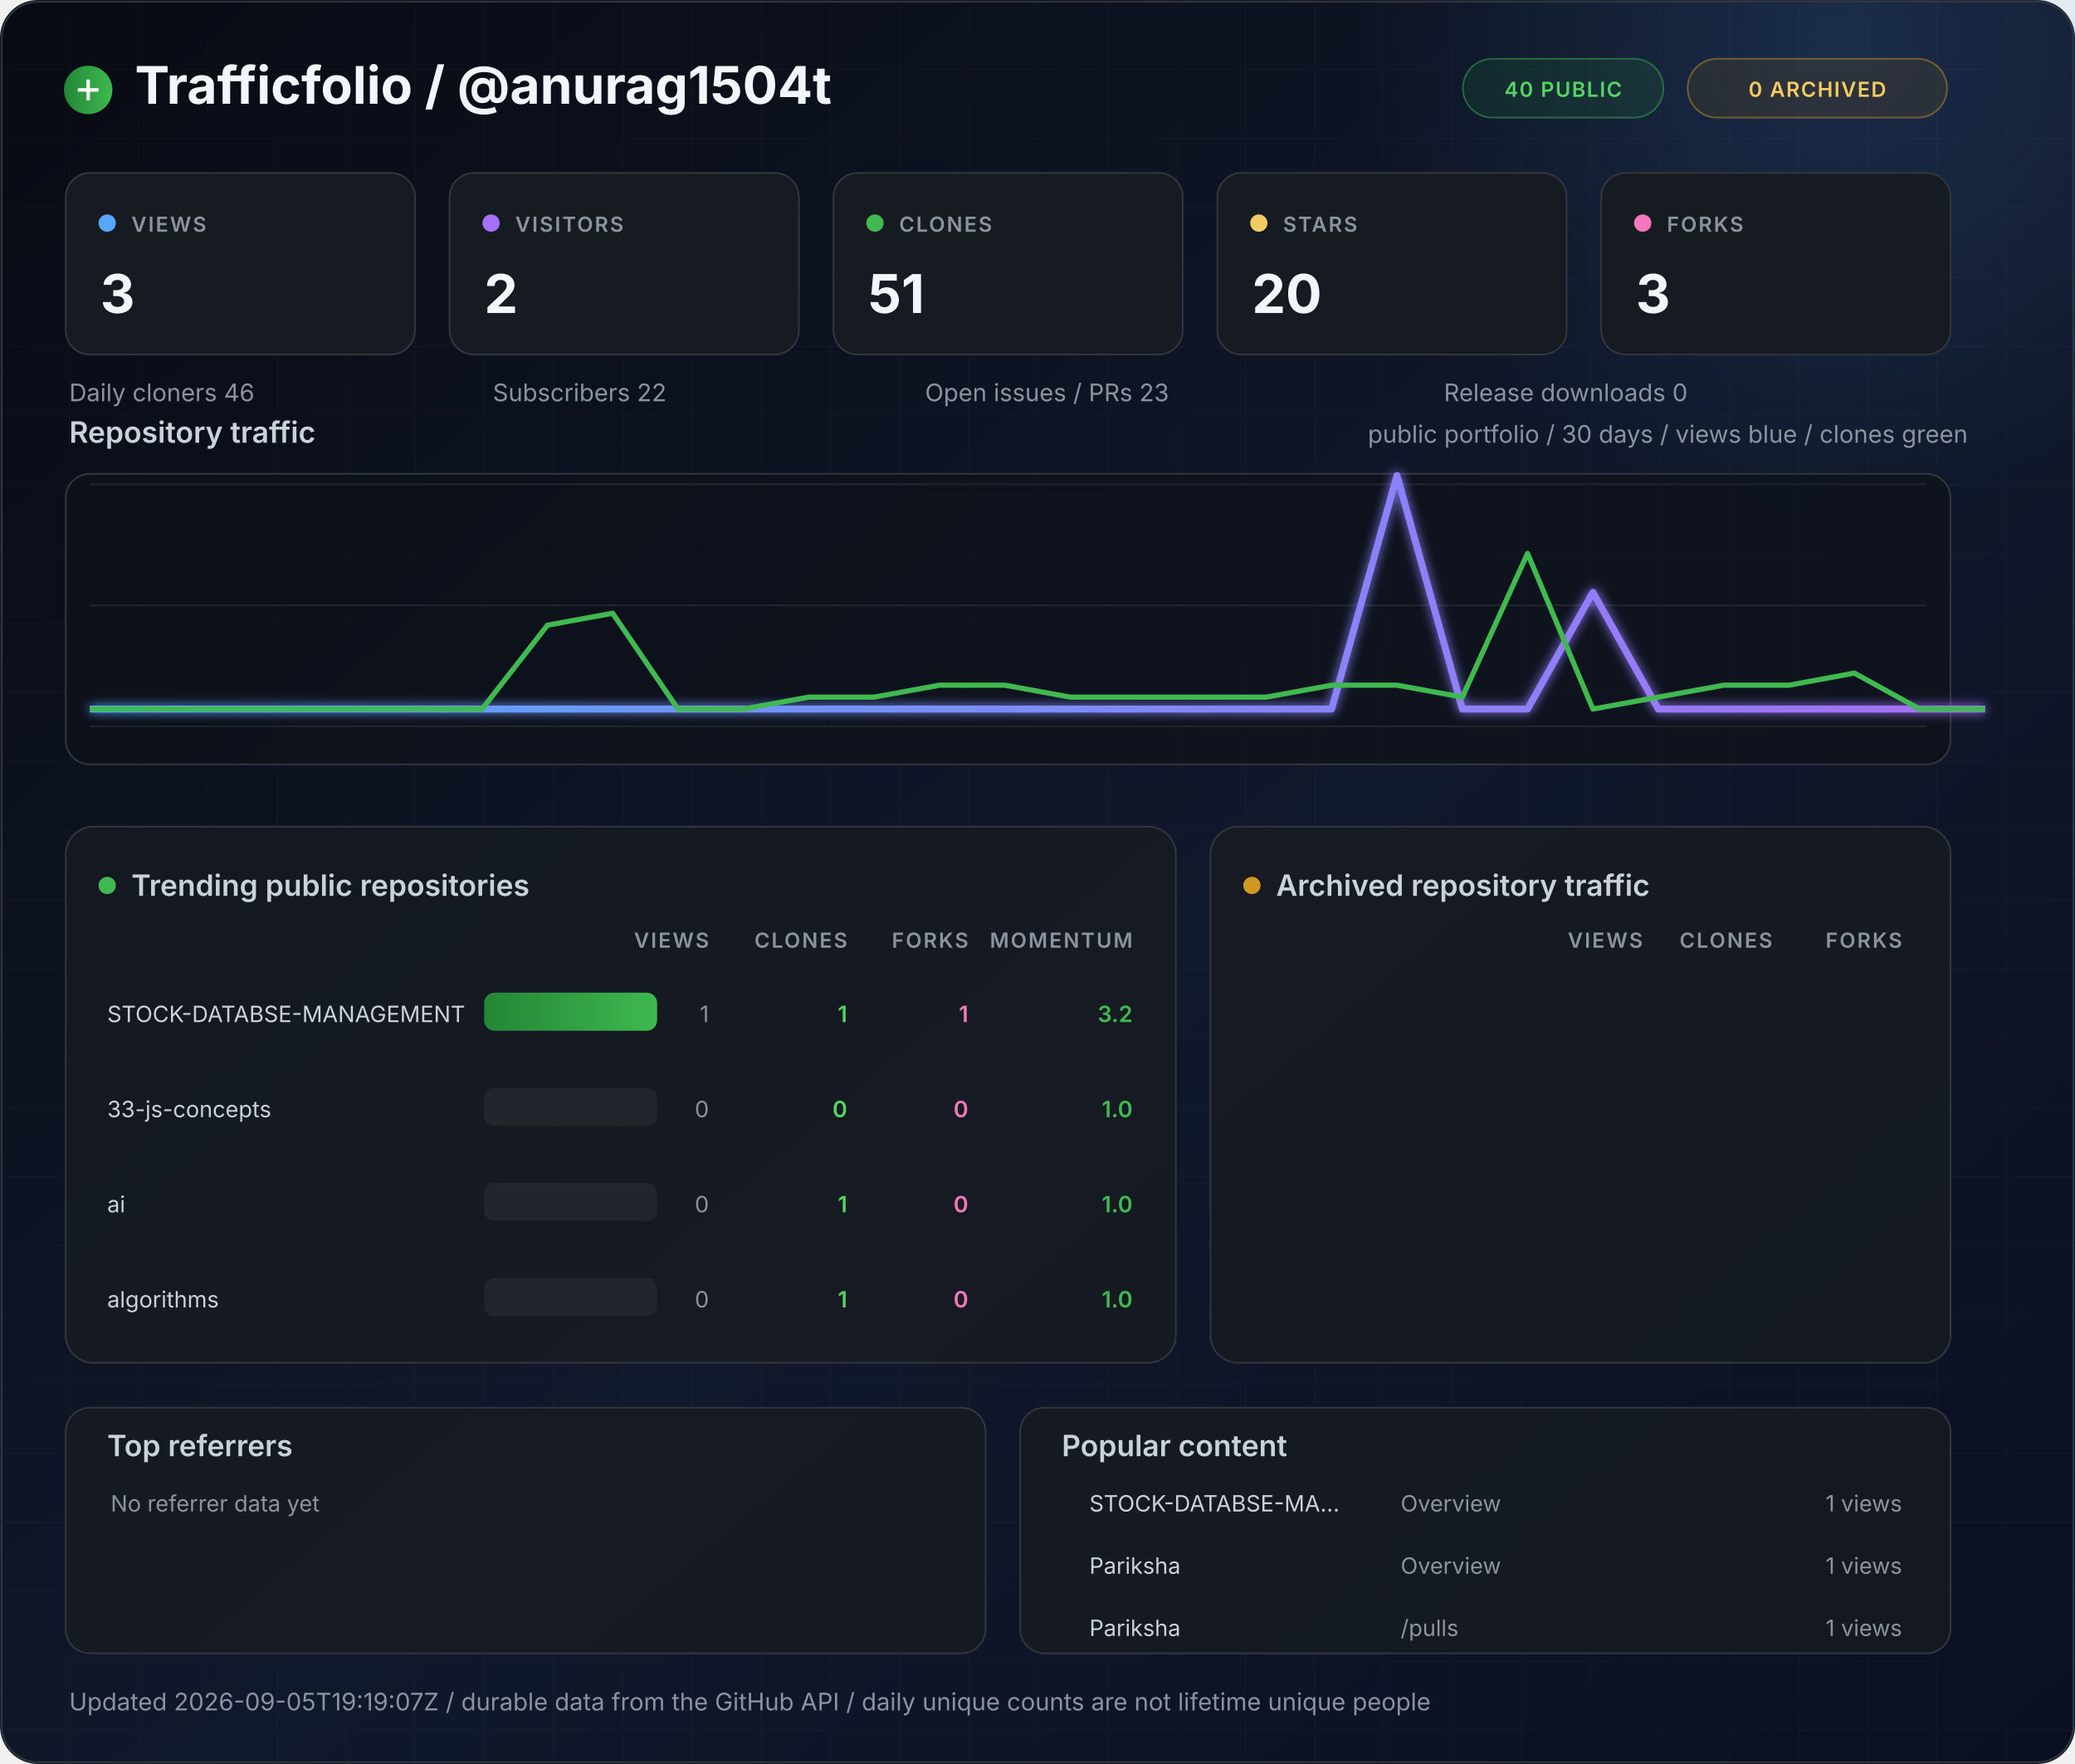
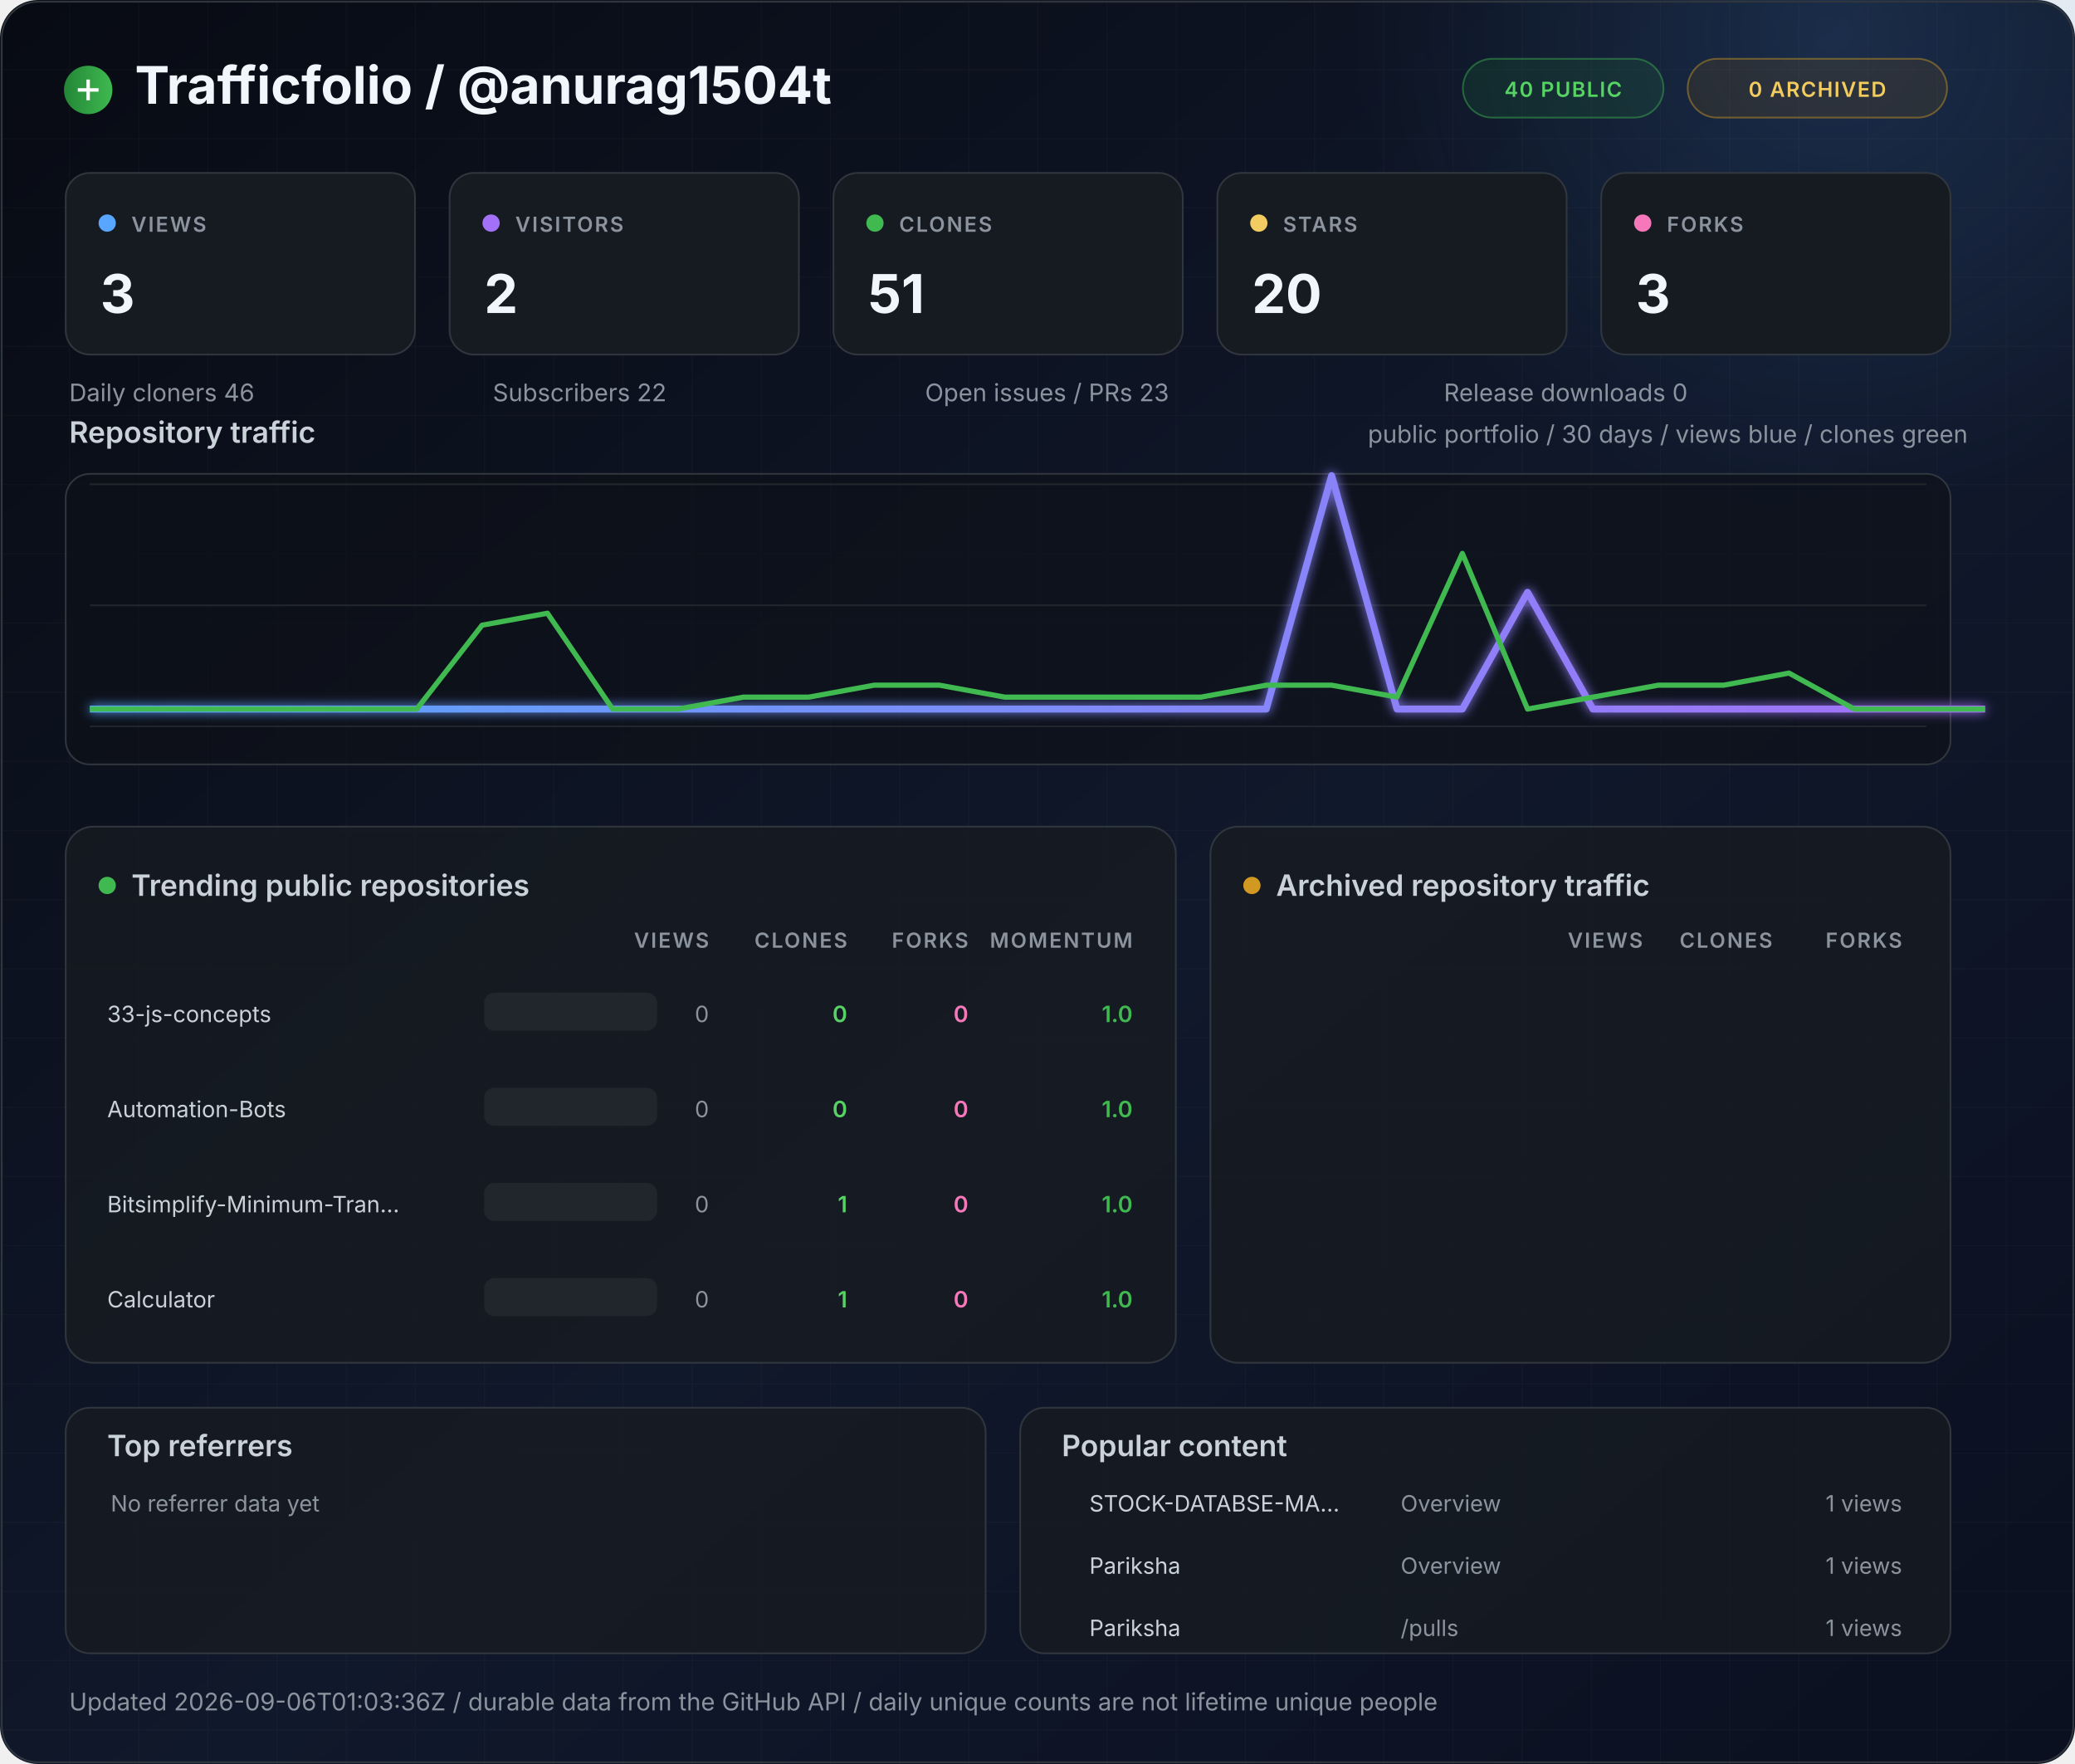
<svg xmlns="http://www.w3.org/2000/svg" width="1200" height="1020" viewBox="0 0 1200 1020" role="img" aria-label="Trafficfolio GitHub analytics dashboard for anurag1504t">
  <defs>
    <linearGradient id="bg" x1="0" y1="0" x2="1" y2="1">
      <stop stop-color="#080b13" />
      <stop offset=".55" stop-color="#10182b" />
      <stop offset="1" stop-color="#0b1020" />
    </linearGradient>
    <linearGradient id="line" x1="0" y1="0" x2="1" y2="0">
      <stop stop-color="#58a6ff" />
      <stop offset="1" stop-color="#a371f7" />
    </linearGradient>
    <linearGradient id="bar" x1="0" y1="0" x2="1" y2="0">
      <stop stop-color="#238636" />
      <stop offset="1" stop-color="#3fb950" />
    </linearGradient>
    <linearGradient id="archiveBar" x1="0" y1="0" x2="1" y2="0">
      <stop stop-color="#9e6a03" />
      <stop offset="1" stop-color="#f2cc60" />
    </linearGradient>
    <radialGradient id="ambient">
      <stop stop-color="#58a6ff" stop-opacity=".16" />
      <stop offset="1" stop-color="#58a6ff" stop-opacity="0" />
    </radialGradient>
    <pattern id="grid" width="40" height="40" patternUnits="userSpaceOnUse">
      <path d="M40 0H0V40" fill="none" stroke="#ffffff" stroke-opacity=".025" />
    </pattern>
    <filter id="glow">
      <feGaussianBlur stdDeviation="3" result="b" />
      <feMerge>
        <feMergeNode in="b" />
        <feMergeNode in="SourceGraphic" />
      </feMerge>
    </filter>
    <style>
    .title{font:750 30px -apple-system,BlinkMacSystemFont,"Segoe UI",sans-serif;fill:#f0f6fc}
    .subtitle{font:14px -apple-system,BlinkMacSystemFont,"Segoe UI",sans-serif;fill:#8b949e}
    .label{font:600 12px -apple-system,BlinkMacSystemFont,"Segoe UI",sans-serif;fill:#8b949e;letter-spacing:1px}
    .metric{font:700 31px -apple-system,BlinkMacSystemFont,"Segoe UI",sans-serif;fill:#f0f6fc}
    .section{font:600 17px -apple-system,BlinkMacSystemFont,"Segoe UI",sans-serif;fill:#c9d1d9}
    .repo,.value,.trend,.archive,.clone,.fork{font:13px -apple-system,BlinkMacSystemFont,"Segoe UI",sans-serif;fill:#c9d1d9}
    .value{fill:#8b949e} .trend{fill:#3fb950;font-weight:600} .archive{fill:#d29922}
    .clone{fill:#56d364;font-weight:600} .fork{fill:#f778ba;font-weight:600}
    .pill{font:600 12px -apple-system,BlinkMacSystemFont,"Segoe UI",sans-serif;letter-spacing:.7px}
  </style>
  </defs>
  <rect width="1200" height="1020" rx="22" fill="url(#bg)" />
  <rect width="1200" height="1020" rx="22" fill="url(#grid)" />
  <circle cx="1060" cy="20" r="280" fill="url(#ambient)" />
  <rect x="1" y="1" width="1198" height="1018" rx="21" fill="none" stroke="#30363d" />
  <circle cx="51" cy="52" r="14" fill="url(#bar)" />
  <path d="M45 52h12M51 46v12" stroke="#fff" stroke-width="2" />
  <text x="78" y="60" class="title">Trafficfolio / @anurag1504t</text>
  <rect x="846" y="34" width="116" height="34" rx="17" fill="#238636" fill-opacity=".16" stroke="#3fb950" stroke-opacity=".45" />
  <text x="904" y="56" text-anchor="middle" class="pill" fill="#56d364">40 PUBLIC</text>
  <rect x="976" y="34" width="150" height="34" rx="17" fill="#9e6a03" fill-opacity=".14" stroke="#d29922" stroke-opacity=".45" />
  <text x="1051" y="56" text-anchor="middle" class="pill" fill="#f2cc60">0 ARCHIVED</text>
  <rect x="38" y="100" width="202" height="105" rx="14" fill="#161b22" stroke="#30363d" />
  <circle cx="62" cy="129" r="5" fill="#58a6ff" />
  <text x="76" y="134" class="label">VIEWS</text>
  <text x="58" y="181" class="metric">3</text>
  <rect x="260" y="100" width="202" height="105" rx="14" fill="#161b22" stroke="#30363d" />
  <circle cx="284" cy="129" r="5" fill="#a371f7" />
  <text x="298" y="134" class="label">VISITORS</text>
  <text x="280" y="181" class="metric">2</text>
  <rect x="482" y="100" width="202" height="105" rx="14" fill="#161b22" stroke="#30363d" />
  <circle cx="506" cy="129" r="5" fill="#3fb950" />
  <text x="520" y="134" class="label">CLONES</text>
  <text x="502" y="181" class="metric">51</text>
  <rect x="704" y="100" width="202" height="105" rx="14" fill="#161b22" stroke="#30363d" />
  <circle cx="728" cy="129" r="5" fill="#f2cc60" />
  <text x="742" y="134" class="label">STARS</text>
  <text x="724" y="181" class="metric">20</text>
  <rect x="926" y="100" width="202" height="105" rx="14" fill="#161b22" stroke="#30363d" />
  <circle cx="950" cy="129" r="5" fill="#f778ba" />
  <text x="964" y="134" class="label">FORKS</text>
  <text x="946" y="181" class="metric">3</text>
  <text x="40" y="232" class="subtitle">Daily cloners 46</text>
  <text x="285" y="232" class="subtitle">Subscribers 22</text>
  <text x="535" y="232" class="subtitle">Open issues / PRs 23</text>
  <text x="835" y="232" class="subtitle">Release downloads 0</text>
  <text x="40" y="256" class="section">Repository traffic</text>
  <text x="1138" y="256" text-anchor="end" class="subtitle">public portfolio / 30 days / views blue / clones green</text>
  <rect x="38" y="274" width="1090" height="168" rx="14" fill="#0d1117" fill-opacity=".62" stroke="#30363d" />
  <line x1="52" y1="420" x2="1114" y2="420" stroke="#21262d" />
  <line x1="52" y1="350" x2="1114" y2="350" stroke="#21262d" />
  <line x1="52" y1="280" x2="1114" y2="280" stroke="#21262d" />
-   <polyline points="52.0,410.0 89.8,410.0 127.6,410.0 165.4,410.0 203.2,410.0 241.0,410.0 278.8,410.0 316.6,410.0 354.3,410.0 392.1,410.0 429.9,410.0 467.7,410.0 505.5,410.0 543.3,410.0 581.1,410.0 618.9,410.0 656.7,410.0 694.5,410.0 732.3,410.0 770.1,410.0 807.9,275.0 845.7,410.0 883.4,410.0 921.2,342.5 959.0,410.0 996.8,410.0 1034.6,410.0 1072.4,410.0 1110.2,410.0 1148.0,410.0" fill="none" stroke="url(#line)" stroke-width="4" stroke-linejoin="round" filter="url(#glow)" />
-   <polyline points="52.0,410.0 89.8,410.0 127.6,410.0 165.4,410.0 203.2,410.0 241.0,410.0 278.8,410.0 316.6,361.5 354.3,354.6 392.1,410.0 429.9,410.0 467.7,403.1 505.5,403.1 543.3,396.2 581.1,396.2 618.9,403.1 656.7,403.1 694.5,403.1 732.3,403.1 770.1,396.2 807.9,396.2 845.7,403.1 883.4,320.0 921.2,410.0 959.0,403.1 996.8,396.2 1034.6,396.2 1072.4,389.2 1110.2,410.0 1148.0,410.0" fill="none" stroke="#3fb950" stroke-width="3" stroke-linejoin="round" />
+   <polyline points="52.0,410.0 89.8,410.0 127.6,410.0 165.4,410.0 203.2,410.0 241.0,410.0 278.8,410.0 316.6,410.0 354.3,410.0 392.1,410.0 429.9,410.0 467.7,410.0 505.5,410.0 543.3,410.0 581.1,410.0 618.9,410.0 656.7,410.0 694.5,410.0 732.3,410.0 770.1,275.0 807.9,410.0 845.7,410.0 883.4,342.5 921.2,410.0 959.0,410.0 996.8,410.0 1034.6,410.0 1072.4,410.0 1110.2,410.0 1148.0,410.0" fill="none" stroke="url(#line)" stroke-width="4" stroke-linejoin="round" filter="url(#glow)" />
+   <polyline points="52.0,410.0 89.8,410.0 127.6,410.0 165.4,410.0 203.2,410.0 241.0,410.0 278.8,361.5 316.6,354.6 354.3,410.0 392.1,410.0 429.9,403.1 467.7,403.1 505.5,396.2 543.3,396.2 581.1,403.1 618.9,403.1 656.7,403.1 694.5,403.1 732.3,396.2 770.1,396.2 807.9,403.1 845.7,320.0 883.4,410.0 921.2,403.1 959.0,396.2 996.8,396.2 1034.6,389.2 1072.4,410.0 1110.2,410.0 1148.0,410.0" fill="none" stroke="#3fb950" stroke-width="3" stroke-linejoin="round" />
  <rect x="38" y="478" width="642" height="310" rx="16" fill="#161b22" fill-opacity=".82" stroke="#30363d" />
  <circle cx="62" cy="512" r="5" fill="#3fb950" />
  <text x="76" y="518" class="section">Trending public repositories</text>
  <text x="410" y="548" text-anchor="end" class="label">VIEWS</text>
  <text x="490" y="548" text-anchor="end" class="label">CLONES</text>
  <text x="560" y="548" text-anchor="end" class="label">FORKS</text>
  <text x="655" y="548" text-anchor="end" class="label">MOMENTUM</text>
-   <text x="62" y="591" class="repo">STOCK-DATABSE-MANAGEMENT</text>
+   <text x="62" y="591" class="repo">33-js-concepts</text>
  <rect x="280" y="574" width="100" height="22" rx="6" fill="#21262d" />
-   <rect x="280" y="574" width="100" height="22" rx="6" fill="url(#bar)" />
-   <text x="410" y="591" text-anchor="end" class="value">1</text>
-   <text x="490" y="591" text-anchor="end" class="clone">1</text>
-   <text x="560" y="591" text-anchor="end" class="fork">1</text>
-   <text x="655" y="591" text-anchor="end" class="trend">3.2</text>
-   <text x="62" y="646" class="repo">33-js-concepts</text>
+   <rect x="280" y="574" width="0" height="22" rx="6" fill="url(#bar)" />
+   <text x="410" y="591" text-anchor="end" class="value">0</text>
+   <text x="490" y="591" text-anchor="end" class="clone">0</text>
+   <text x="560" y="591" text-anchor="end" class="fork">0</text>
+   <text x="655" y="591" text-anchor="end" class="trend">1.0</text>
+   <text x="62" y="646" class="repo">Automation-Bots</text>
  <rect x="280" y="629" width="100" height="22" rx="6" fill="#21262d" />
  <rect x="280" y="629" width="0" height="22" rx="6" fill="url(#bar)" />
  <text x="410" y="646" text-anchor="end" class="value">0</text>
  <text x="490" y="646" text-anchor="end" class="clone">0</text>
  <text x="560" y="646" text-anchor="end" class="fork">0</text>
  <text x="655" y="646" text-anchor="end" class="trend">1.0</text>
-   <text x="62" y="701" class="repo">ai</text>
+   <text x="62" y="701" class="repo">Bitsimplify-Minimum-Tran...</text>
  <rect x="280" y="684" width="100" height="22" rx="6" fill="#21262d" />
  <rect x="280" y="684" width="0" height="22" rx="6" fill="url(#bar)" />
  <text x="410" y="701" text-anchor="end" class="value">0</text>
  <text x="490" y="701" text-anchor="end" class="clone">1</text>
  <text x="560" y="701" text-anchor="end" class="fork">0</text>
  <text x="655" y="701" text-anchor="end" class="trend">1.0</text>
-   <text x="62" y="756" class="repo">algorithms</text>
+   <text x="62" y="756" class="repo">Calculator</text>
  <rect x="280" y="739" width="100" height="22" rx="6" fill="#21262d" />
  <rect x="280" y="739" width="0" height="22" rx="6" fill="url(#bar)" />
  <text x="410" y="756" text-anchor="end" class="value">0</text>
  <text x="490" y="756" text-anchor="end" class="clone">1</text>
  <text x="560" y="756" text-anchor="end" class="fork">0</text>
  <text x="655" y="756" text-anchor="end" class="trend">1.0</text>
  <rect x="700" y="478" width="428" height="310" rx="16" fill="#161b22" fill-opacity=".82" stroke="#30363d" />
  <circle cx="724" cy="512" r="5" fill="#d29922" />
  <text x="738" y="518" class="section">Archived repository traffic</text>
  <text x="950" y="548" text-anchor="end" class="label">VIEWS</text>
  <text x="1025" y="548" text-anchor="end" class="label">CLONES</text>
  <text x="1100" y="548" text-anchor="end" class="label">FORKS</text>
  <rect x="38" y="814" width="532" height="142" rx="14" fill="#161b22" fill-opacity=".82" stroke="#30363d" />
  <text x="62" y="842" class="section">Top referrers</text>
  <text x="64" y="874" class="value">No referrer data yet</text>
  <rect x="590" y="814" width="538" height="142" rx="14" fill="#161b22" fill-opacity=".82" stroke="#30363d" />
  <text x="614" y="842" class="section">Popular content</text>
  <text x="630" y="874" class="repo">STOCK-DATABSE-MA...</text>
  <text x="810" y="874" class="value">Overview</text>
  <text x="1100" y="874" text-anchor="end" class="value">1 views</text>
  <text x="630" y="910" class="repo">Pariksha</text>
  <text x="810" y="910" class="value">Overview</text>
  <text x="1100" y="910" text-anchor="end" class="value">1 views</text>
  <text x="630" y="946" class="repo">Pariksha</text>
  <text x="810" y="946" class="value">/pulls</text>
  <text x="1100" y="946" text-anchor="end" class="value">1 views</text>
-   <text x="40" y="989" class="subtitle">Updated 2026-09-05T19:19:07Z / durable data from the GitHub API / daily unique counts are not lifetime unique people</text>
+   <text x="40" y="989" class="subtitle">Updated 2026-09-06T01:03:36Z / durable data from the GitHub API / daily unique counts are not lifetime unique people</text>
</svg>
